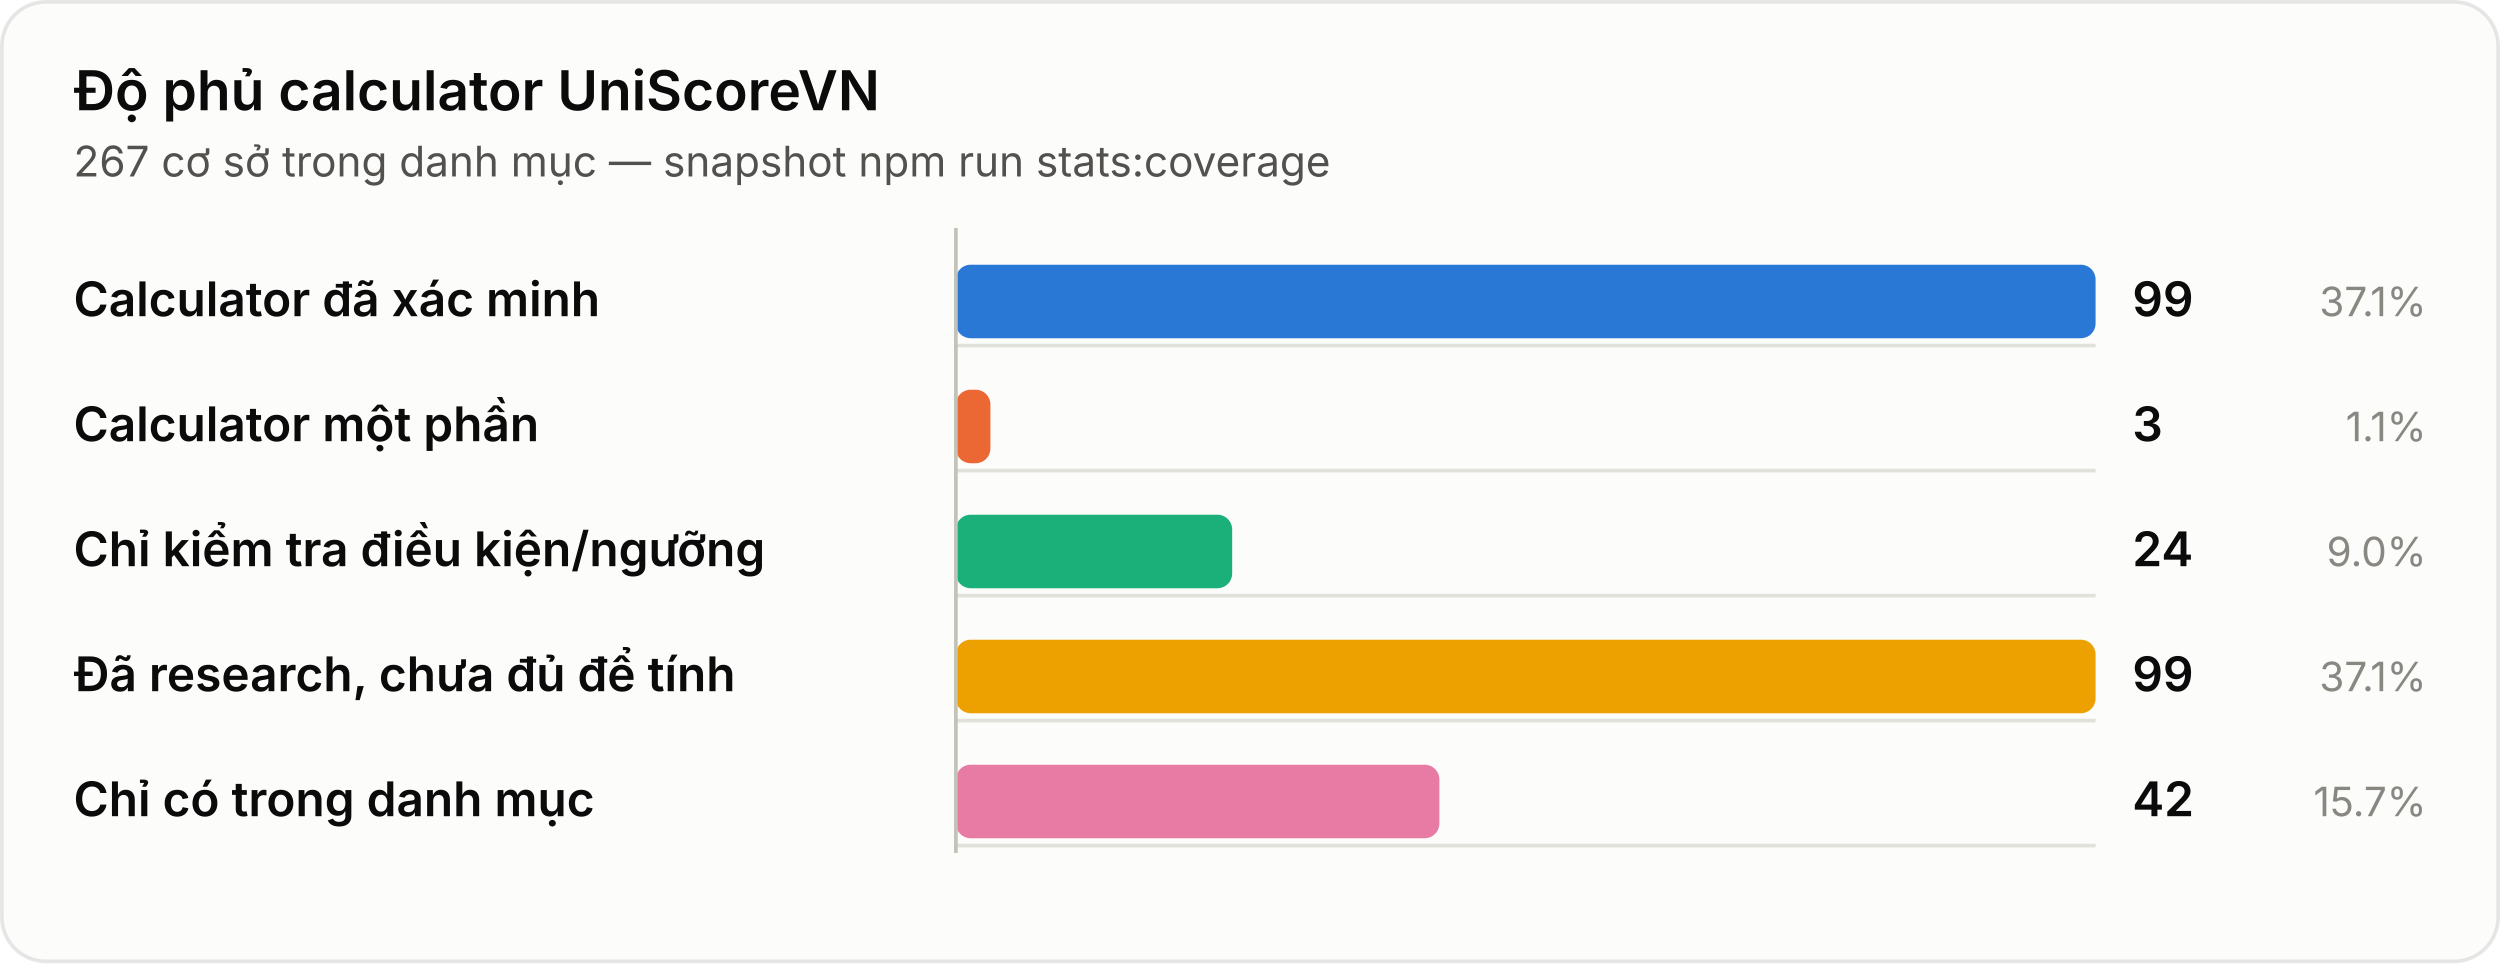
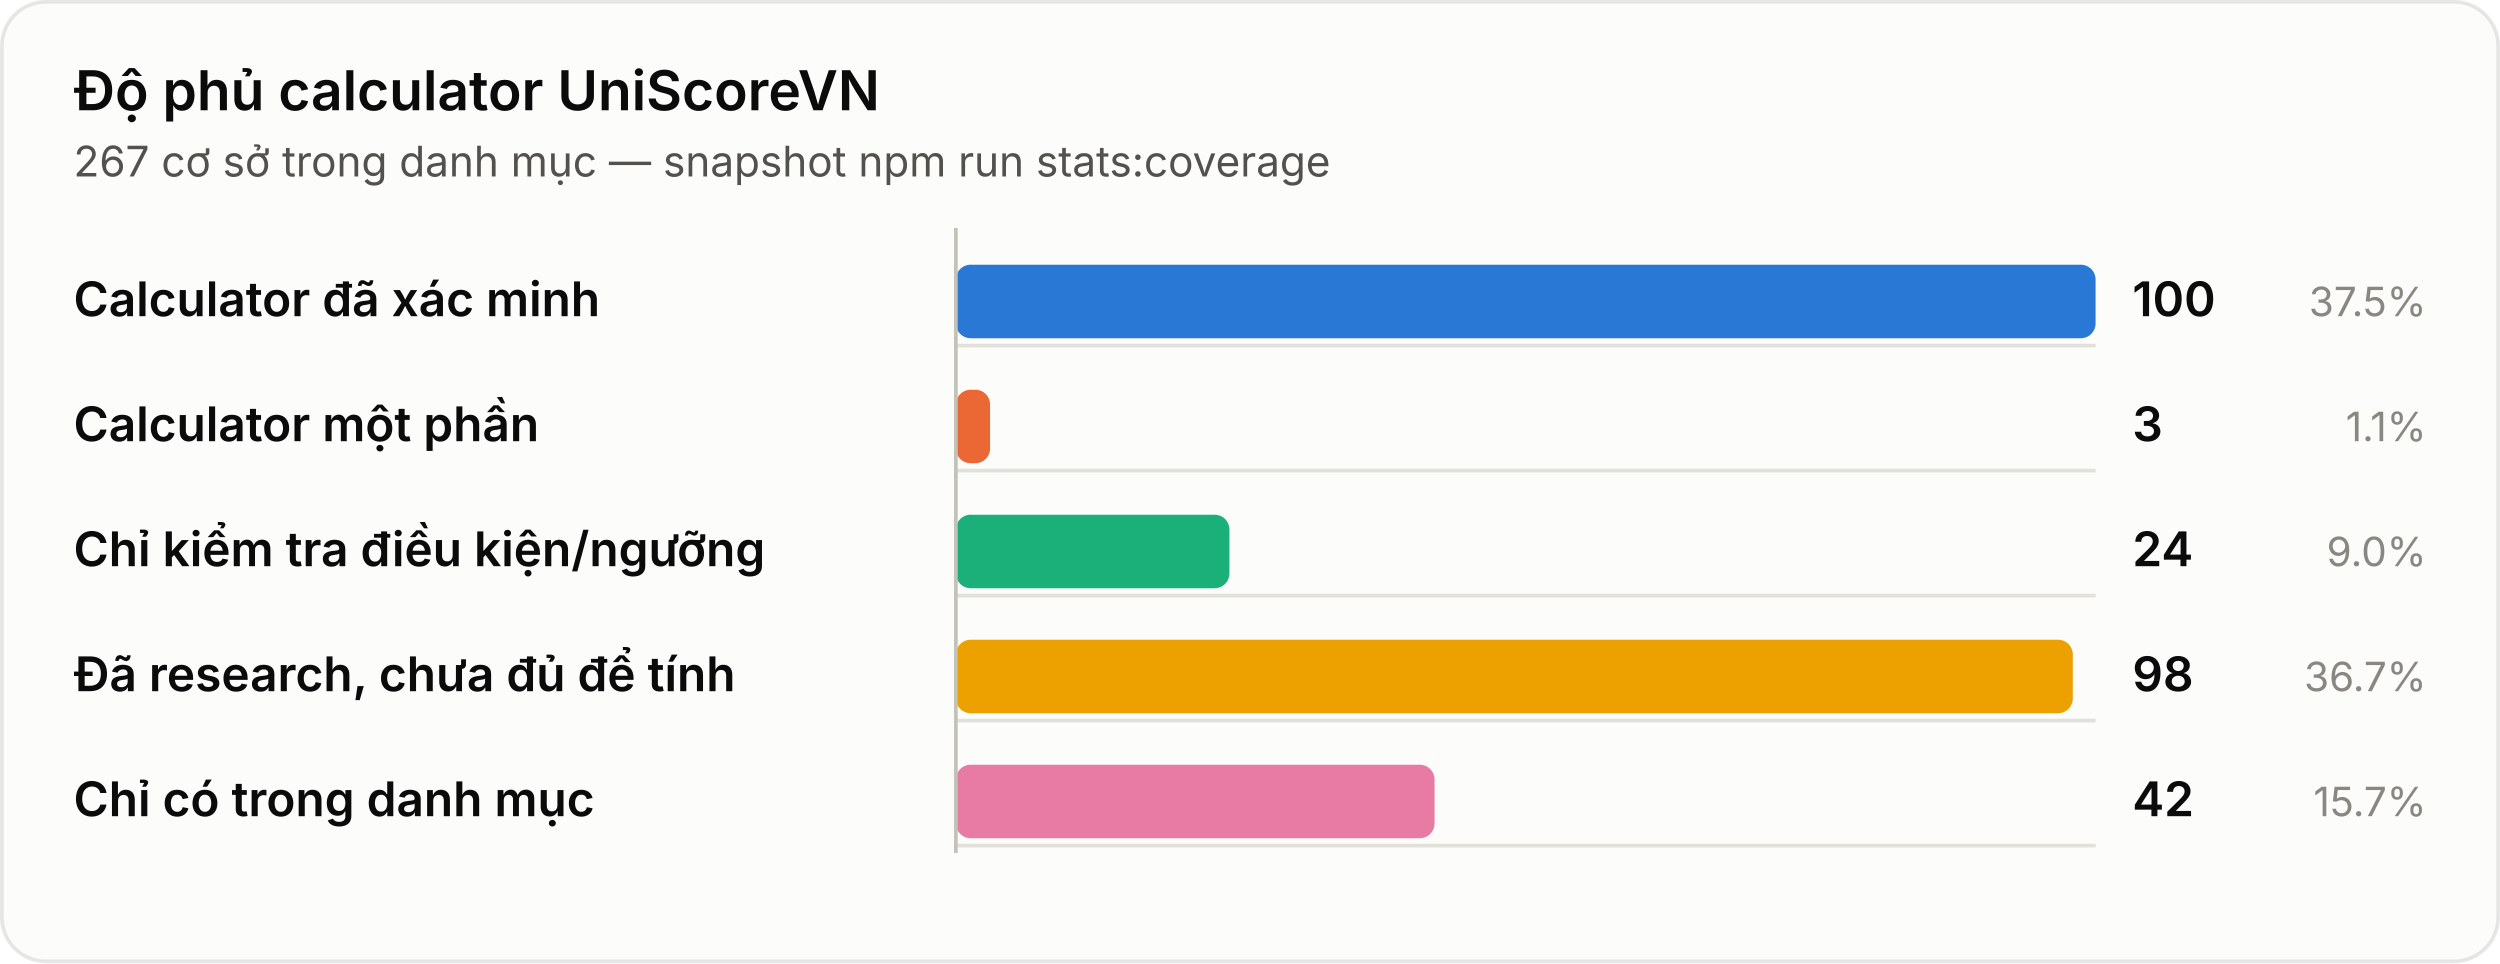
<svg xmlns="http://www.w3.org/2000/svg" width="680" height="262" viewBox="0 0 680 262" font-family="system-ui, -apple-system, Segoe UI, sans-serif">
  <rect x="0.5" y="0.5" width="679" height="261" rx="12" fill="#fcfcfb" stroke="rgba(11,11,11,0.10)" />
  <text x="20" y="30" font-size="15" font-weight="600" fill="#0b0b0b">Độ phủ calculator UniScoreVN</text>
  <text x="20" y="48" font-size="11.5" fill="#52514e">267 cơ sở trong danh mục — snapshot npm run stats:coverage</text>
  <g transform="translate(20, 10)">
    <text x="0" y="76" font-size="13" font-weight="600" fill="#0b0b0b">Calculator đã xác minh</text>
    <line x1="240" y1="84" x2="550" y2="84" stroke="#e1e0d9" stroke-width="1" />
    <rect x="240" y="62" width="310" height="20" rx="4" fill="#2a78d6" />
-     <text x="560" y="76" font-size="13" font-weight="600" fill="#0b0b0b" text-anchor="start">99</text>
-     <text x="640" y="76" font-size="11" fill="#898781" text-anchor="end">37.1%</text>
+     <text x="560" y="76" font-size="13" font-weight="600" fill="#0b0b0b" text-anchor="start">100</text>
+     <text x="640" y="76" font-size="11" fill="#898781" text-anchor="end">37.5%</text>
    <text x="0" y="110" font-size="13" font-weight="600" fill="#0b0b0b">Calculator một phần</text>
    <line x1="240" y1="118" x2="550" y2="118" stroke="#e1e0d9" stroke-width="1" />
-     <rect x="240" y="96" width="9.394" height="20" rx="4" fill="#eb6834" />
+     <rect x="240" y="96" width="9.3" height="20" rx="4" fill="#eb6834" />
    <text x="560" y="110" font-size="13" font-weight="600" fill="#0b0b0b" text-anchor="start">3</text>
    <text x="640" y="110" font-size="11" fill="#898781" text-anchor="end">1.1%</text>
    <text x="0" y="144" font-size="13" font-weight="600" fill="#0b0b0b">Chỉ kiểm tra điều kiện/ngưỡng</text>
    <line x1="240" y1="152" x2="550" y2="152" stroke="#e1e0d9" stroke-width="1" />
-     <rect x="240" y="130" width="75.152" height="20" rx="4" fill="#1baf7a" />
+     <rect x="240" y="130" width="74.4" height="20" rx="4" fill="#1baf7a" />
    <text x="560" y="144" font-size="13" font-weight="600" fill="#0b0b0b" text-anchor="start">24</text>
    <text x="640" y="144" font-size="11" fill="#898781" text-anchor="end">9.0%</text>
    <text x="0" y="178" font-size="13" font-weight="600" fill="#0b0b0b">Đã research, chưa đủ để tính</text>
    <line x1="240" y1="186" x2="550" y2="186" stroke="#e1e0d9" stroke-width="1" />
-     <rect x="240" y="164" width="310" height="20" rx="4" fill="#eda100" />
-     <text x="560" y="178" font-size="13" font-weight="600" fill="#0b0b0b" text-anchor="start">99</text>
-     <text x="640" y="178" font-size="11" fill="#898781" text-anchor="end">37.1%</text>
+     <rect x="240" y="164" width="303.8" height="20" rx="4" fill="#eda100" />
+     <text x="560" y="178" font-size="13" font-weight="600" fill="#0b0b0b" text-anchor="start">98</text>
+     <text x="640" y="178" font-size="11" fill="#898781" text-anchor="end">36.7%</text>
    <text x="0" y="212" font-size="13" font-weight="600" fill="#0b0b0b">Chỉ có trong danh mục</text>
    <line x1="240" y1="220" x2="550" y2="220" stroke="#e1e0d9" stroke-width="1" />
-     <rect x="240" y="198" width="131.515" height="20" rx="4" fill="#e87ba4" />
+     <rect x="240" y="198" width="130.2" height="20" rx="4" fill="#e87ba4" />
    <text x="560" y="212" font-size="13" font-weight="600" fill="#0b0b0b" text-anchor="start">42</text>
    <text x="640" y="212" font-size="11" fill="#898781" text-anchor="end">15.7%</text>
    <line x1="240" y1="52" x2="240" y2="222" stroke="#c3c2b7" stroke-width="1" />
  </g>
</svg>
